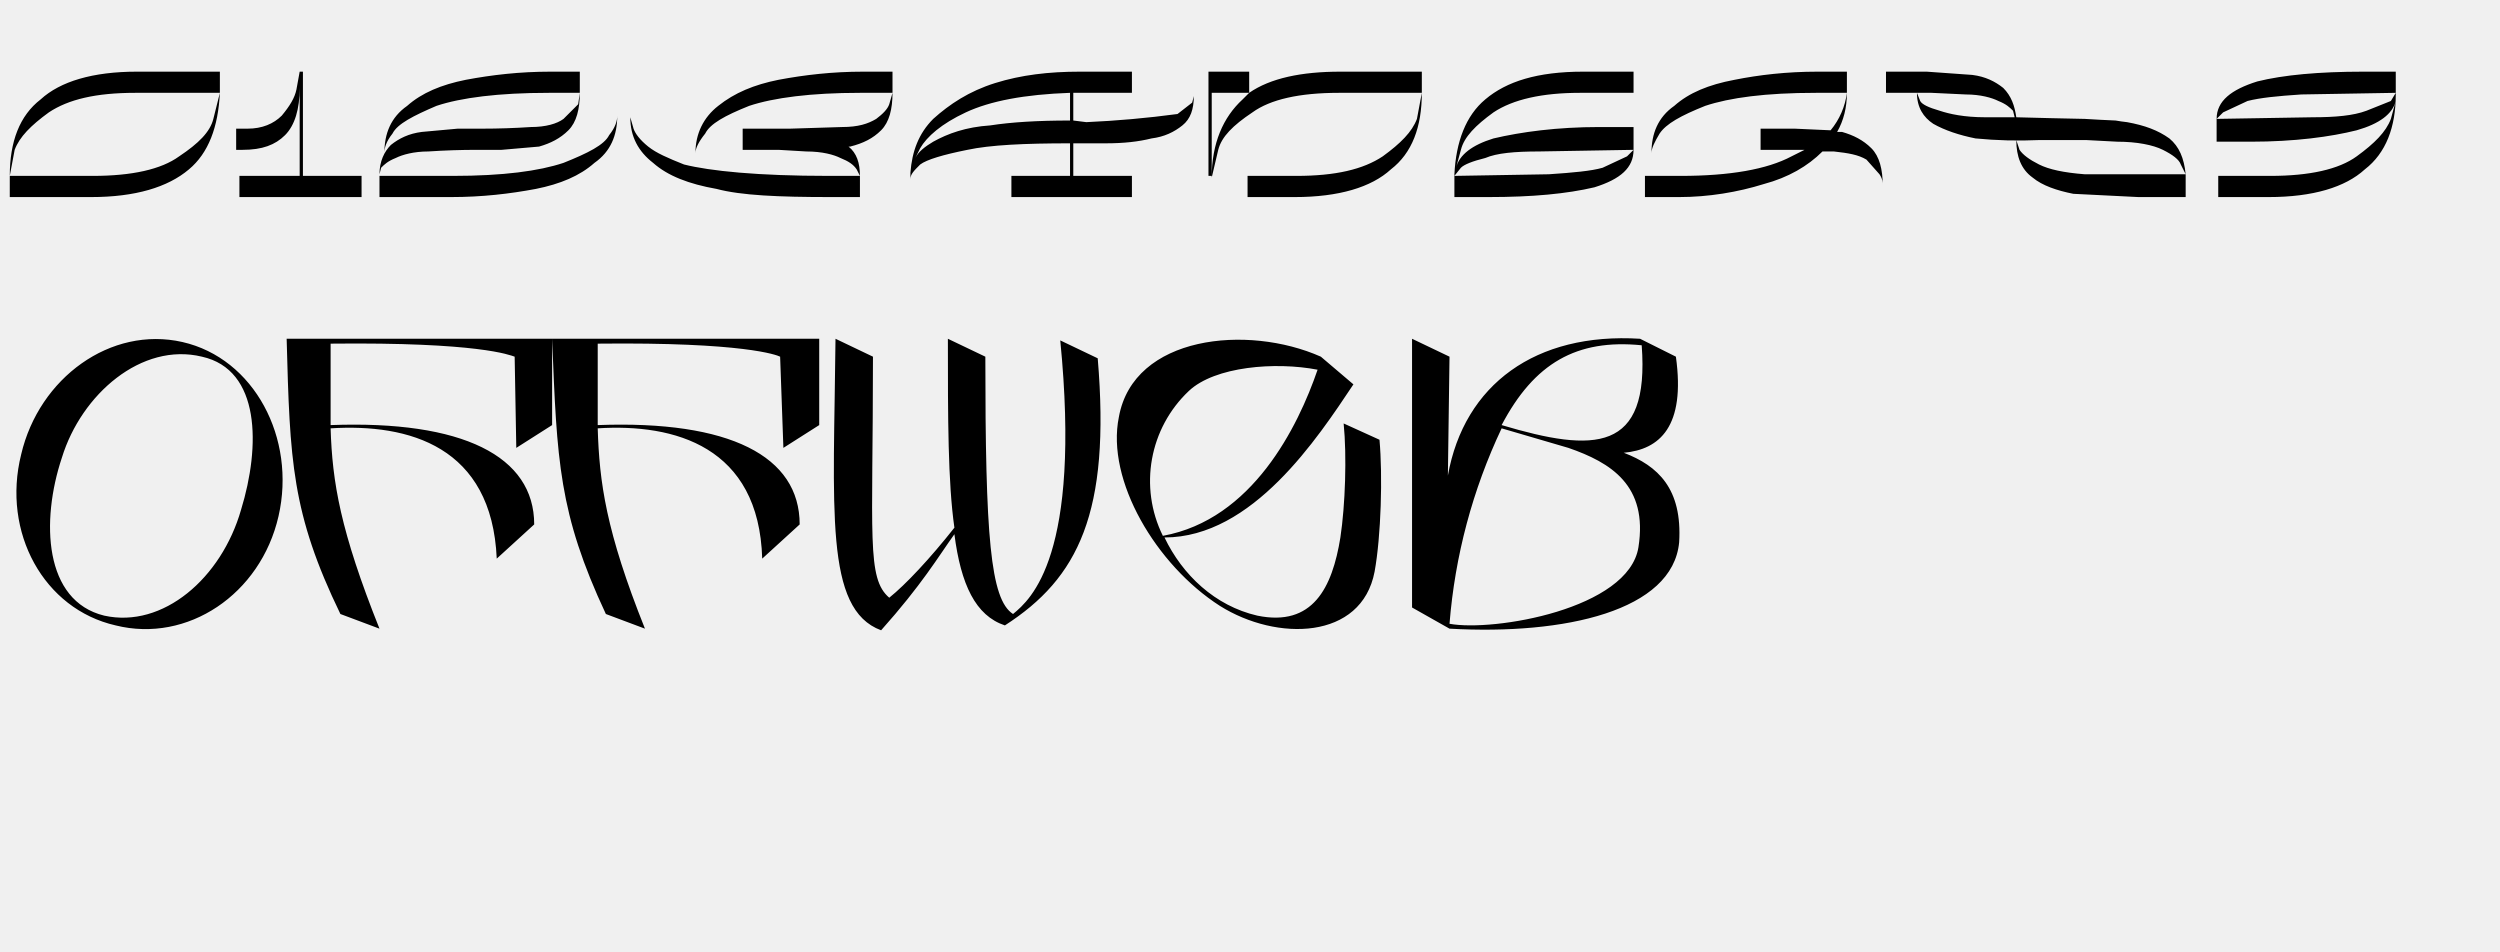
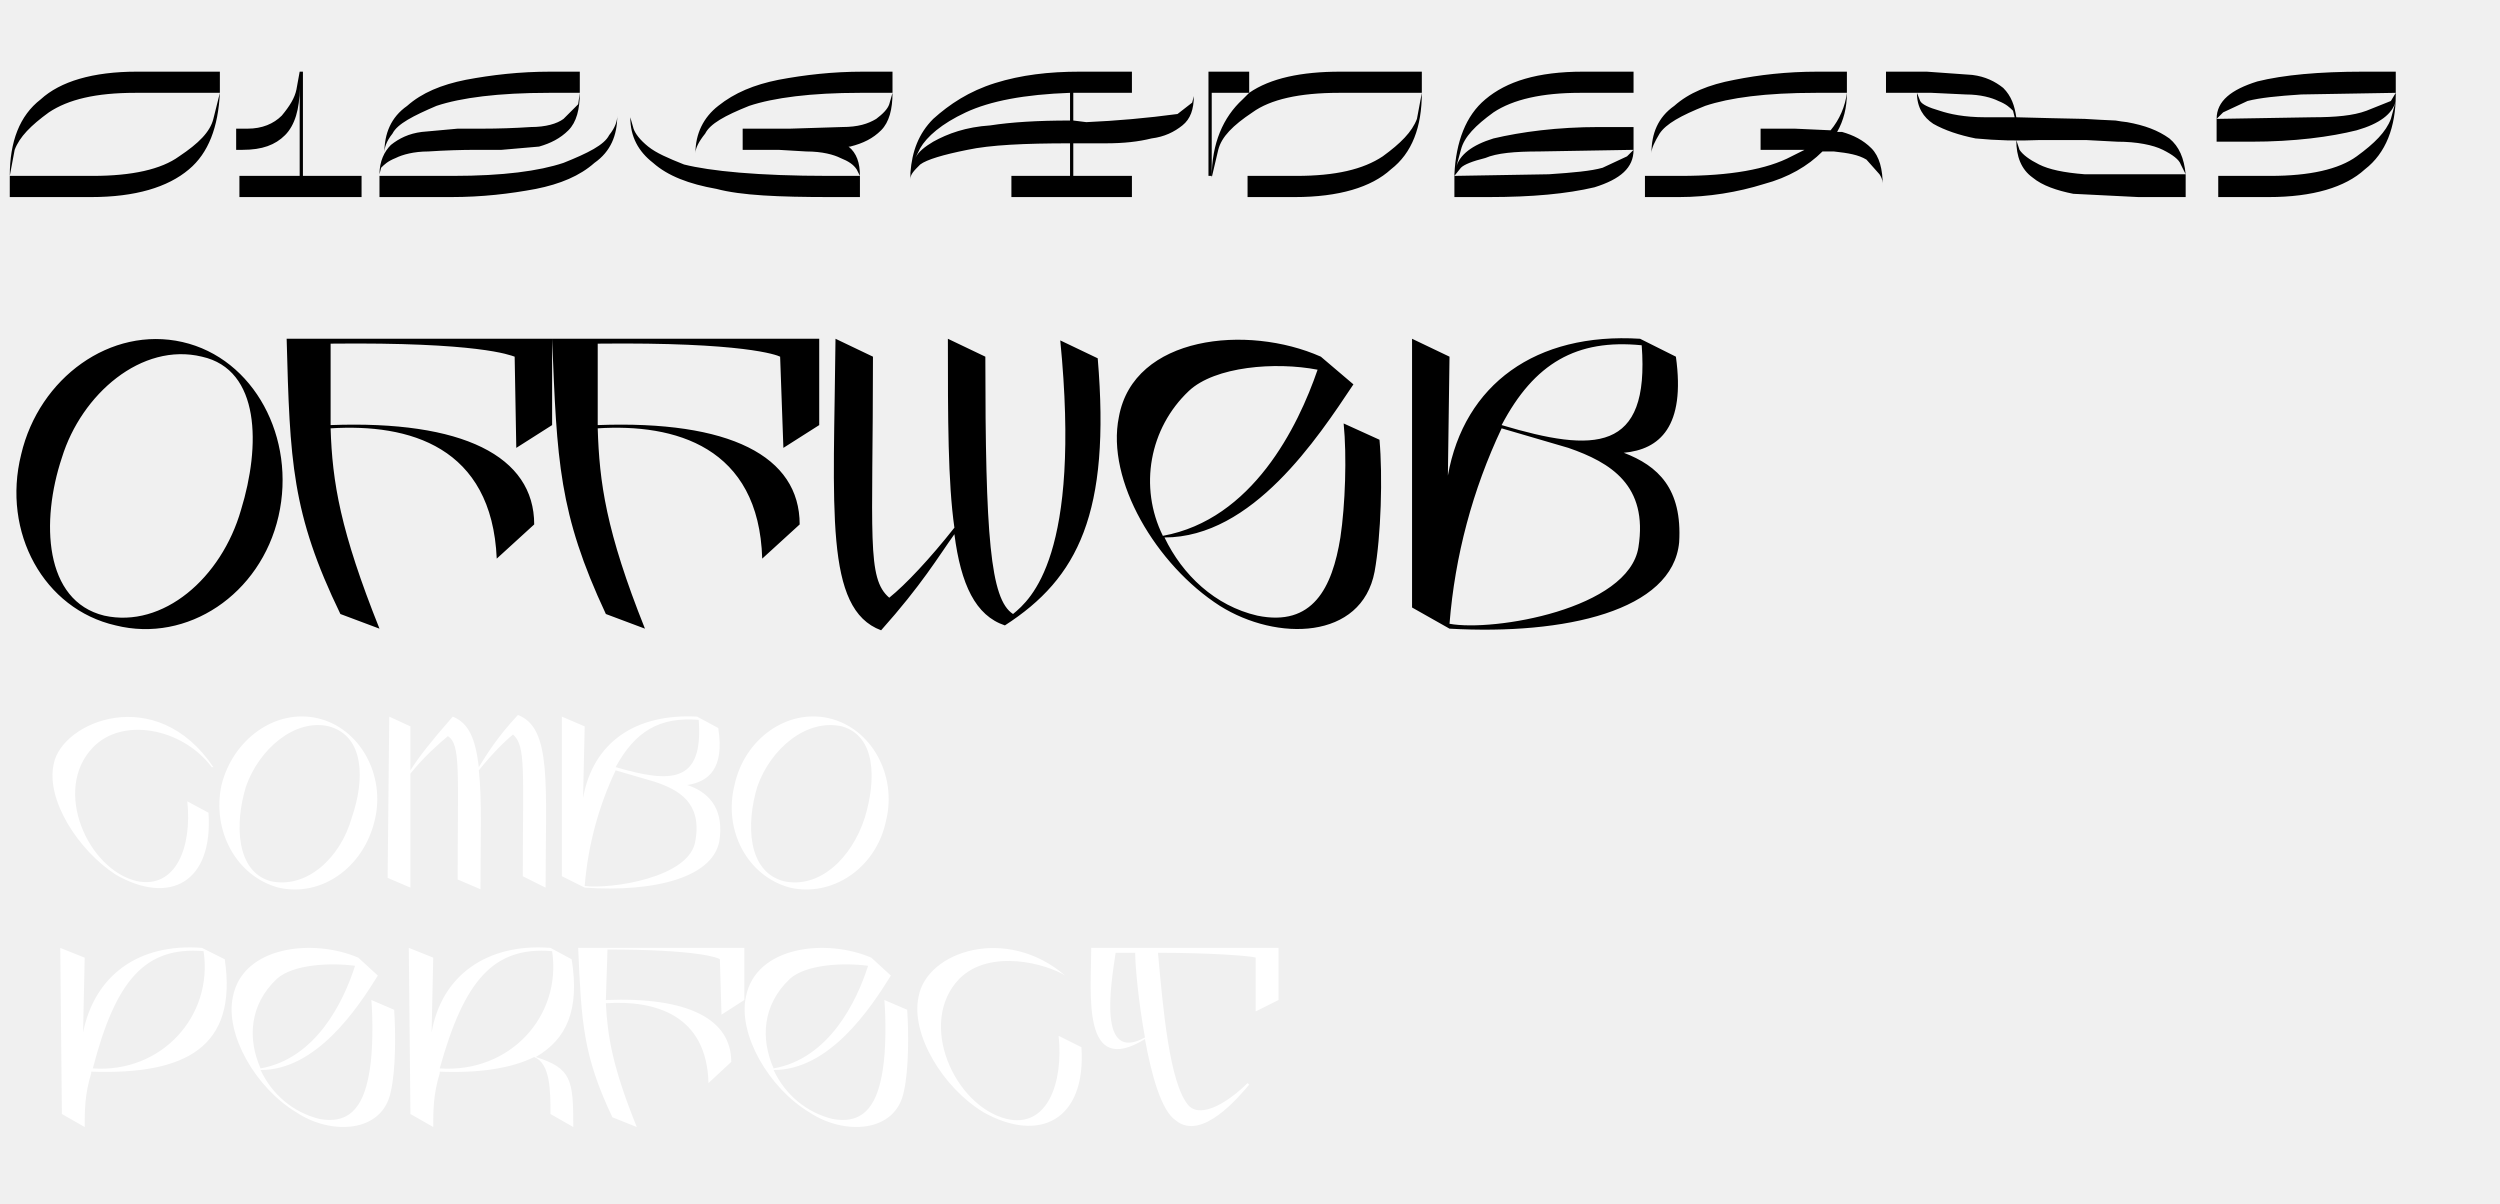
- <svg xmlns="http://www.w3.org/2000/svg" width="1535" height="584" version="1">
-   <g fill="#000" fill-rule="evenodd">
-     <path d="M71 384c44 11 89-19 100-67s-15-97-59-107-88 22-99 69c-12 48 14 95 58 105zm-7-6c-37-9-39-58-26-97 12-39 49-71 86-62 36 8 36 55 24 94-12 42-48 73-84 65zm139-167c91-1 110 7 113 8l1 56 22-14v-53H176c2 75 3 107 33 169l24 9c-24-60-29-90-30-123 48-3 99 11 102 80l23-21c0-42-44-64-125-61v-50zm164 0c90-1 110 7 112 8l2 56 22-14v-53H339c3 75 4 107 33 169l24 9c-24-60-28-90-29-123 47-3 99 11 101 80l23-21c0-42-43-64-124-61v-50zm307 9l-23-11c13 132-18 159-29 168-14-9-17-48-17-158l-23-11c0 49 0 88 4 116-15 19-30 35-40 43-14-12-10-37-10-148l-23-11c-1 105-7 166 28 179 25-28 35-45 45-59 4 31 13 50 31 56 45-29 65-69 57-164zm173 50l-22-10c2 20 1 50-2 70-5 31-17 55-51 48-26-6-46-25-57-48 54 0 94-61 116-94l-20-17c-45-20-115-13-124 37-8 39 23 91 62 116 35 22 87 21 95-21 4-22 5-59 3-81zm-117-30c16-15 53-18 79-13-12 35-40 92-95 102a76 76 0 0 1 16-89zm267 38c22-2 38-16 32-59l-22-11c-64-4-108 28-118 84l1-73-23-11v165l23 13c71 4 137-11 141-53 2-33-13-47-34-55zm11-66c5 66-29 66-86 49 20-38 46-53 86-49zm-2 124c-6 38-89 52-116 47a345 345 0 0 1 32-120l41 12c26 9 49 23 43 61zM135 44H84c-27 0-47 6-59 17C12 71 6 87 6 108v13h50c27 0 47-6 60-17 12-10 18-26 19-47V44zm-4 29c-2 8-9 15-21 23-11 8-29 12-53 12H6l3-16c3-8 10-15 21-23 12-8 29-12 53-12h52l-4 16zm91 35h-36V44h-2l-2 11c-1 5-4 10-9 16-5 5-12 8-21 8h-7v13h4c12 0 20-3 26-9s9-16 9-29v54h-37v13h75v-13zm116-64c-19 0-36 2-52 5-15 3-27 8-36 16-10 7-14 17-14 29 0-3 1-7 5-12 3-6 13-11 27-17 15-5 38-8 69-8h19V44h-18zm8 29c-4 3-11 5-20 5a457 457 0 0 1-30 1h-9a117 117 0 0 0-6 0l-22 2c-8 1-14 4-19 8-4 4-7 10-7 18l1-4c2-2 4-4 9-6 4-2 11-4 20-4a460 460 0 0 1 30-1h15l23-2c7-2 13-5 18-10s7-13 7-23l-1 7-9 9zm28 10c-3 6-13 11-28 17-15 5-37 8-68 8h-45v13h44c19 0 36-2 52-5 15-3 27-8 36-16 10-7 14-17 14-29 0 3-1 7-5 12zm156-39c-19 0-36 2-52 5-15 3-27 8-37 16-9 7-14 17-14 29 0-3 2-7 6-12 3-6 12-11 27-17 15-5 38-8 68-8h20V44h-18zm8 29c-5 3-11 5-21 5l-32 1h-29v13h22l17 1c10 0 17 2 21 4 5 2 8 4 10 7l2 4c0-8-2-14-7-18h1c8-2 14-5 19-10s7-13 7-23l-2 7c-1 3-4 6-8 9zm-118 28c-10-4-17-7-22-11s-8-8-9-11l-2-7c0 12 5 21 14 28 9 8 22 13 39 16 15 4 38 5 70 5h18v-13h-19c-44 0-73-3-89-7zm312-38l-9 7a632 632 0 0 1-56 5l-8-1V57h36V44h-32c-19 0-36 2-52 7s-28 13-38 22c-9 9-13 20-14 33v4c0-3 2-5 6-9 4-3 14-6 29-9 14-3 35-4 63-4v20h-36v13h74v-13h-36V88h20c11 0 20-1 28-3 8-1 14-4 19-8s7-10 7-18l-1 4zM608 77c-15 1-26 5-35 10-5 3-9 6-11 10l3-6c4-7 13-15 28-22s36-11 64-12v17c-20 0-36 1-49 3zm265-33h-50c-24 0-43 4-56 13V44h-25v64h2V57h23l-4 4c-12 11-19 27-19 48l4-17c2-8 9-15 21-23 11-8 29-12 53-12h51V44zm-24 52c-12 8-29 12-53 12h-30v13h29c27 0 47-6 59-17 13-10 19-26 19-47l-3 16c-3 8-10 15-21 23zm133-18c-26 0-48 3-65 7-13 4-21 10-23 18l3-11c2-8 9-15 20-23 12-8 30-12 53-12h33V44h-31c-28 0-47 6-60 17-12 10-18 26-19 46v1l4-5c2-2 7-4 15-6 7-3 18-4 33-4l58-1V78h-21zm17 18l-15 7c-7 2-18 3-33 4l-58 1v13h21c27 0 48-2 65-6 16-5 24-12 24-23l-4 4zm117-52c-19 0-36 2-51 5-16 3-28 8-37 16-10 7-14 17-14 29 0-3 2-7 5-12 4-6 13-11 28-17 15-5 37-8 68-8h19V44h-18zm33 47c-5-5-11-8-18-10h-3c4-7 6-15 6-24a45 45 0 0 1-10 23l-22-1h-21v13h27l-8 4c-15 8-38 12-68 12h-22v13h21c18 0 36-3 52-8 15-4 27-11 36-20h7c9 1 15 2 20 5l8 9c2 3 2 5 2 7 0-10-2-18-7-23zm103-5h29l19 1c12 0 22 2 28 5s10 6 11 9l3 6c-1-10-4-17-10-22-7-5-15-8-26-10a95 95 0 0 1-7-1 957 957 0 0 1-19-1 4748 4748 0 0 1-42-1c-1-7-3-13-8-18-5-4-11-7-19-8l-28-2h-25v13h28l21 1c9 0 16 2 20 4 5 2 7 4 9 6l1 4h-18c-13 0-22-2-28-4-7-2-11-4-12-6l-2-5c0 9 4 15 10 19 7 4 16 7 26 9a274 274 0 0 0 39 1zm90 21h-62c-13-1-22-3-28-6s-10-6-12-9l-2-6c0 10 3 18 10 23 6 5 15 8 25 10l40 2h29v-14zm23-38l15-7c8-2 18-3 33-4l58-1V44h-20c-27 0-49 2-65 6-16 5-25 12-25 23l4-4zm17 18c27 0 49-3 65-7 14-4 22-10 24-18l-3 11c-3 8-10 15-21 23s-29 12-53 12h-32v13h31c27 0 47-6 59-17 13-10 19-26 19-46v-1l-3 5-15 6c-8 3-19 4-33 4l-59 1v14h21z" />
+ <svg xmlns="http://www.w3.org/2000/svg" width="1535" height="739" version="1">
+   <g fill="none" fill-rule="evenodd">
+     <path fill="#000" d="M71 384c44 11 89-19 100-67s-15-97-59-107-88 22-99 69c-12 48 14 95 58 105zm-7-6c-37-9-39-58-26-97 12-39 49-71 86-62 36 8 36 55 24 94-12 42-48 73-84 65zm139-167c91-1 110 7 113 8l1 56 22-14v-53H176c2 75 3 107 33 169l24 9c-24-60-29-90-30-123 48-3 99 11 102 80l23-21c0-42-44-64-125-61v-50zm164 0c90-1 110 7 112 8l2 56 22-14v-53H339c3 75 4 107 33 169l24 9c-24-60-28-90-29-123 47-3 99 11 101 80l23-21c0-42-43-64-124-61v-50zm307 9l-23-11c13 132-18 159-29 168-14-9-17-48-17-158l-23-11c0 49 0 88 4 116-15 19-30 35-40 43-14-12-10-37-10-148l-23-11c-1 105-7 166 28 179 25-28 35-45 45-59 4 31 13 50 31 56 45-29 65-69 57-164zm173 50l-22-10c2 20 1 50-2 70-5 31-17 55-51 48-26-6-46-25-57-48 54 0 94-61 116-94l-20-17c-45-20-115-13-124 37-8 39 23 91 62 116 35 22 87 21 95-21 4-22 5-59 3-81zm-117-30c16-15 53-18 79-13-12 35-40 92-95 102a76 76 0 0 1 16-89zm267 38c22-2 38-16 32-59l-22-11c-64-4-108 28-118 84l1-73-23-11v165l23 13c71 4 137-11 141-53 2-33-13-47-34-55zm11-66c5 66-29 66-86 49 20-38 46-53 86-49zm-2 124c-6 38-89 52-116 47a345 345 0 0 1 32-120l41 12c26 9 49 23 43 61zM135 44H84c-27 0-47 6-59 17C12 71 6 87 6 108v13h50c27 0 47-6 60-17 12-10 18-26 19-47V44zm-4 29c-2 8-9 15-21 23-11 8-29 12-53 12H6l3-16c3-8 10-15 21-23 12-8 29-12 53-12h52l-4 16zm91 35h-36V44h-2l-2 11c-1 5-4 10-9 16-5 5-12 8-21 8h-7v13h4c12 0 20-3 26-9s9-16 9-29v54h-37v13h75v-13zm116-64c-19 0-36 2-52 5-15 3-27 8-36 16-10 7-14 17-14 29 0-3 1-7 5-12 3-6 13-11 27-17 15-5 38-8 69-8h19V44h-18zm8 29c-4 3-11 5-20 5a457 457 0 0 1-30 1h-9a117 117 0 0 0-6 0l-22 2c-8 1-14 4-19 8-4 4-7 10-7 18l1-4c2-2 4-4 9-6 4-2 11-4 20-4a460 460 0 0 1 30-1h15l23-2c7-2 13-5 18-10s7-13 7-23l-1 7-9 9zm28 10c-3 6-13 11-28 17-15 5-37 8-68 8h-45v13h44c19 0 36-2 52-5 15-3 27-8 36-16 10-7 14-17 14-29 0 3-1 7-5 12zm156-39c-19 0-36 2-52 5-15 3-27 8-37 16-9 7-14 17-14 29 0-3 2-7 6-12 3-6 12-11 27-17 15-5 38-8 68-8h20V44h-18zm8 29c-5 3-11 5-21 5l-32 1h-29v13h22l17 1c10 0 17 2 21 4 5 2 8 4 10 7l2 4c0-8-2-14-7-18h1c8-2 14-5 19-10s7-13 7-23l-2 7c-1 3-4 6-8 9zm-118 28c-10-4-17-7-22-11s-8-8-9-11l-2-7c0 12 5 21 14 28 9 8 22 13 39 16 15 4 38 5 70 5h18v-13h-19c-44 0-73-3-89-7zm312-38l-9 7a632 632 0 0 1-56 5l-8-1V57h36V44h-32c-19 0-36 2-52 7s-28 13-38 22c-9 9-13 20-14 33v4c0-3 2-5 6-9 4-3 14-6 29-9 14-3 35-4 63-4v20h-36v13h74v-13h-36V88h20c11 0 20-1 28-3 8-1 14-4 19-8s7-10 7-18l-1 4zM608 77c-15 1-26 5-35 10-5 3-9 6-11 10l3-6c4-7 13-15 28-22s36-11 64-12v17c-20 0-36 1-49 3zm265-33h-50c-24 0-43 4-56 13V44h-25v64h2V57h23l-4 4c-12 11-19 27-19 48l4-17c2-8 9-15 21-23 11-8 29-12 53-12h51V44zm-24 52c-12 8-29 12-53 12h-30v13h29c27 0 47-6 59-17 13-10 19-26 19-47l-3 16c-3 8-10 15-21 23zm133-18c-26 0-48 3-65 7-13 4-21 10-23 18l3-11c2-8 9-15 20-23 12-8 30-12 53-12h33V44h-31c-28 0-47 6-60 17-12 10-18 26-19 46v1l4-5c2-2 7-4 15-6 7-3 18-4 33-4l58-1V78h-21zm17 18l-15 7c-7 2-18 3-33 4l-58 1v13h21c27 0 48-2 65-6 16-5 24-12 24-23l-4 4zm117-52c-19 0-36 2-51 5-16 3-28 8-37 16-10 7-14 17-14 29 0-3 2-7 5-12 4-6 13-11 28-17 15-5 37-8 68-8h19V44h-18zm33 47c-5-5-11-8-18-10h-3c4-7 6-15 6-24a45 45 0 0 1-10 23l-22-1h-21v13h27l-8 4c-15 8-38 12-68 12h-22v13h21c18 0 36-3 52-8 15-4 27-11 36-20h7c9 1 15 2 20 5l8 9c2 3 2 5 2 7 0-10-2-18-7-23zm103-5h29l19 1c12 0 22 2 28 5s10 6 11 9l3 6c-1-10-4-17-10-22-7-5-15-8-26-10a95 95 0 0 1-7-1 957 957 0 0 1-19-1 4748 4748 0 0 1-42-1c-1-7-3-13-8-18-5-4-11-7-19-8l-28-2h-25v13h28l21 1c9 0 16 2 20 4 5 2 7 4 9 6l1 4h-18c-13 0-22-2-28-4-7-2-11-4-12-6l-2-5c0 9 4 15 10 19 7 4 16 7 26 9a274 274 0 0 0 39 1zm90 21h-62c-13-1-22-3-28-6s-10-6-12-9l-2-6c0 10 3 18 10 23 6 5 15 8 25 10l40 2h29v-14zm23-38l15-7c8-2 18-3 33-4l58-1V44h-20c-27 0-49 2-65 6-16 5-25 12-25 23l4-4zm17 18c27 0 49-3 65-7 14-4 22-10 24-18l-3 11c-3 8-10 15-21 23s-29 12-53 12h-32v13h31c27 0 47-6 59-17 13-10 19-26 19-46v-1l-3 5-15 6c-8 3-19 4-33 4l-59 1v14h21z" />
+     <path fill="#FFF" d="M130 471h1c-35-52-93-28-98-2-5 22 15 53 38 68 33 19 60 5 57-38l-13-7c3 28-7 54-31 49-30-7-52-56-27-82 18-19 55-12 73 12zm41 74c26 6 52-12 59-41 7-28-9-57-35-63s-52 13-59 41c-6 28 9 56 35 63zm-5-4c-21-6-22-35-15-58 8-23 30-42 51-37 22 6 22 33 14 56-7 25-28 44-50 39zm152-102c-13 14-19 24-24 32-2-17-6-27-16-31-14 16-21 25-26 33v-27l-13-6-1 99 14 6v-70c8-10 17-18 23-23 8 5 6 22 6 88l14 6c0-31 1-55-1-73 8-10 16-18 21-22 8 7 6 22 6 87l14 7c0-63 4-98-17-106zm104 43c13-2 23-10 19-35l-13-7c-38-2-64 16-70 50l1-44-14-6v98l14 7c42 3 81-6 83-31 2-19-8-28-20-32zm7-40c3 39-17 39-51 29 12-22 27-31 51-29zm-2 74c-3 23-52 30-68 28a204 204 0 0 1 19-71l24 7c15 5 29 13 25 36zm58 29c26 6 53-12 59-41 7-28-9-57-35-63s-52 13-58 41c-7 28 8 56 34 63zm-4-4c-22-6-23-35-16-58 8-23 30-42 52-37 21 6 21 33 14 56-8 25-28 44-50 39zM138 589l-14-7c-39-3-66 17-73 52l1-46-15-6 1 102 14 8c0-10 0-20 4-33v-1c58 2 90-15 82-69zm-81 67c14-54 32-75 68-72 6 40-26 75-68 72zm185-36l-14-6c1 12 1 31-1 43-3 19-10 34-31 30-16-4-29-15-36-30 34 0 59-37 72-58l-12-11c-28-12-71-7-77 24-5 23 14 56 39 71 21 14 53 13 58-13 3-13 3-36 2-50zm-72-19c10-9 33-10 48-8-7 22-24 57-58 63-8-18-7-39 10-55zm159 48c19-11 27-29 22-60l-13-7c-39-3-67 17-73 52l1-46-15-6 1 102 14 8c0-10 0-20 4-33v-1c24 1 44-2 58-9 10 4 10 21 10 35l14 8c0-29-1-36-23-43zm-59 7c15-54 33-75 69-72 6 40-26 75-69 72zm103-73c55 0 68 5 69 6l1 34 14-9v-32H355c2 46 3 66 21 104l15 6c-15-37-18-56-19-76 30-2 62 7 63 49l14-13c0-26-26-40-77-38l1-31zm184 37l-14-6c1 12 1 31-1 43-3 19-10 34-31 30-16-4-29-15-36-30 34 0 59-37 72-58l-12-11c-28-12-71-7-77 24-5 23 14 56 39 71 21 14 53 13 58-13 3-13 3-36 2-50zm-72-19c10-9 33-10 48-8-7 22-24 57-58 63-8-18-7-39 10-55zm169-2c-36-31-85-15-90 13-5 23 15 56 40 71 34 19 63 5 60-40l-14-7c3 29-7 57-32 51-32-8-55-59-29-86 19-19 54-9 65-2zm117 22l14-7v-32H670v1c0 27-6 79 33 55 4 22 10 44 19 50 16 13 39-15 45-22l-1-1c-11 11-28 22-36 14-12-13-16-61-19-94 33 0 58 2 60 3v33zm-86-36h12c0 8 2 30 6 52-29 16-21-32-18-52z" />
  </g>
</svg>
